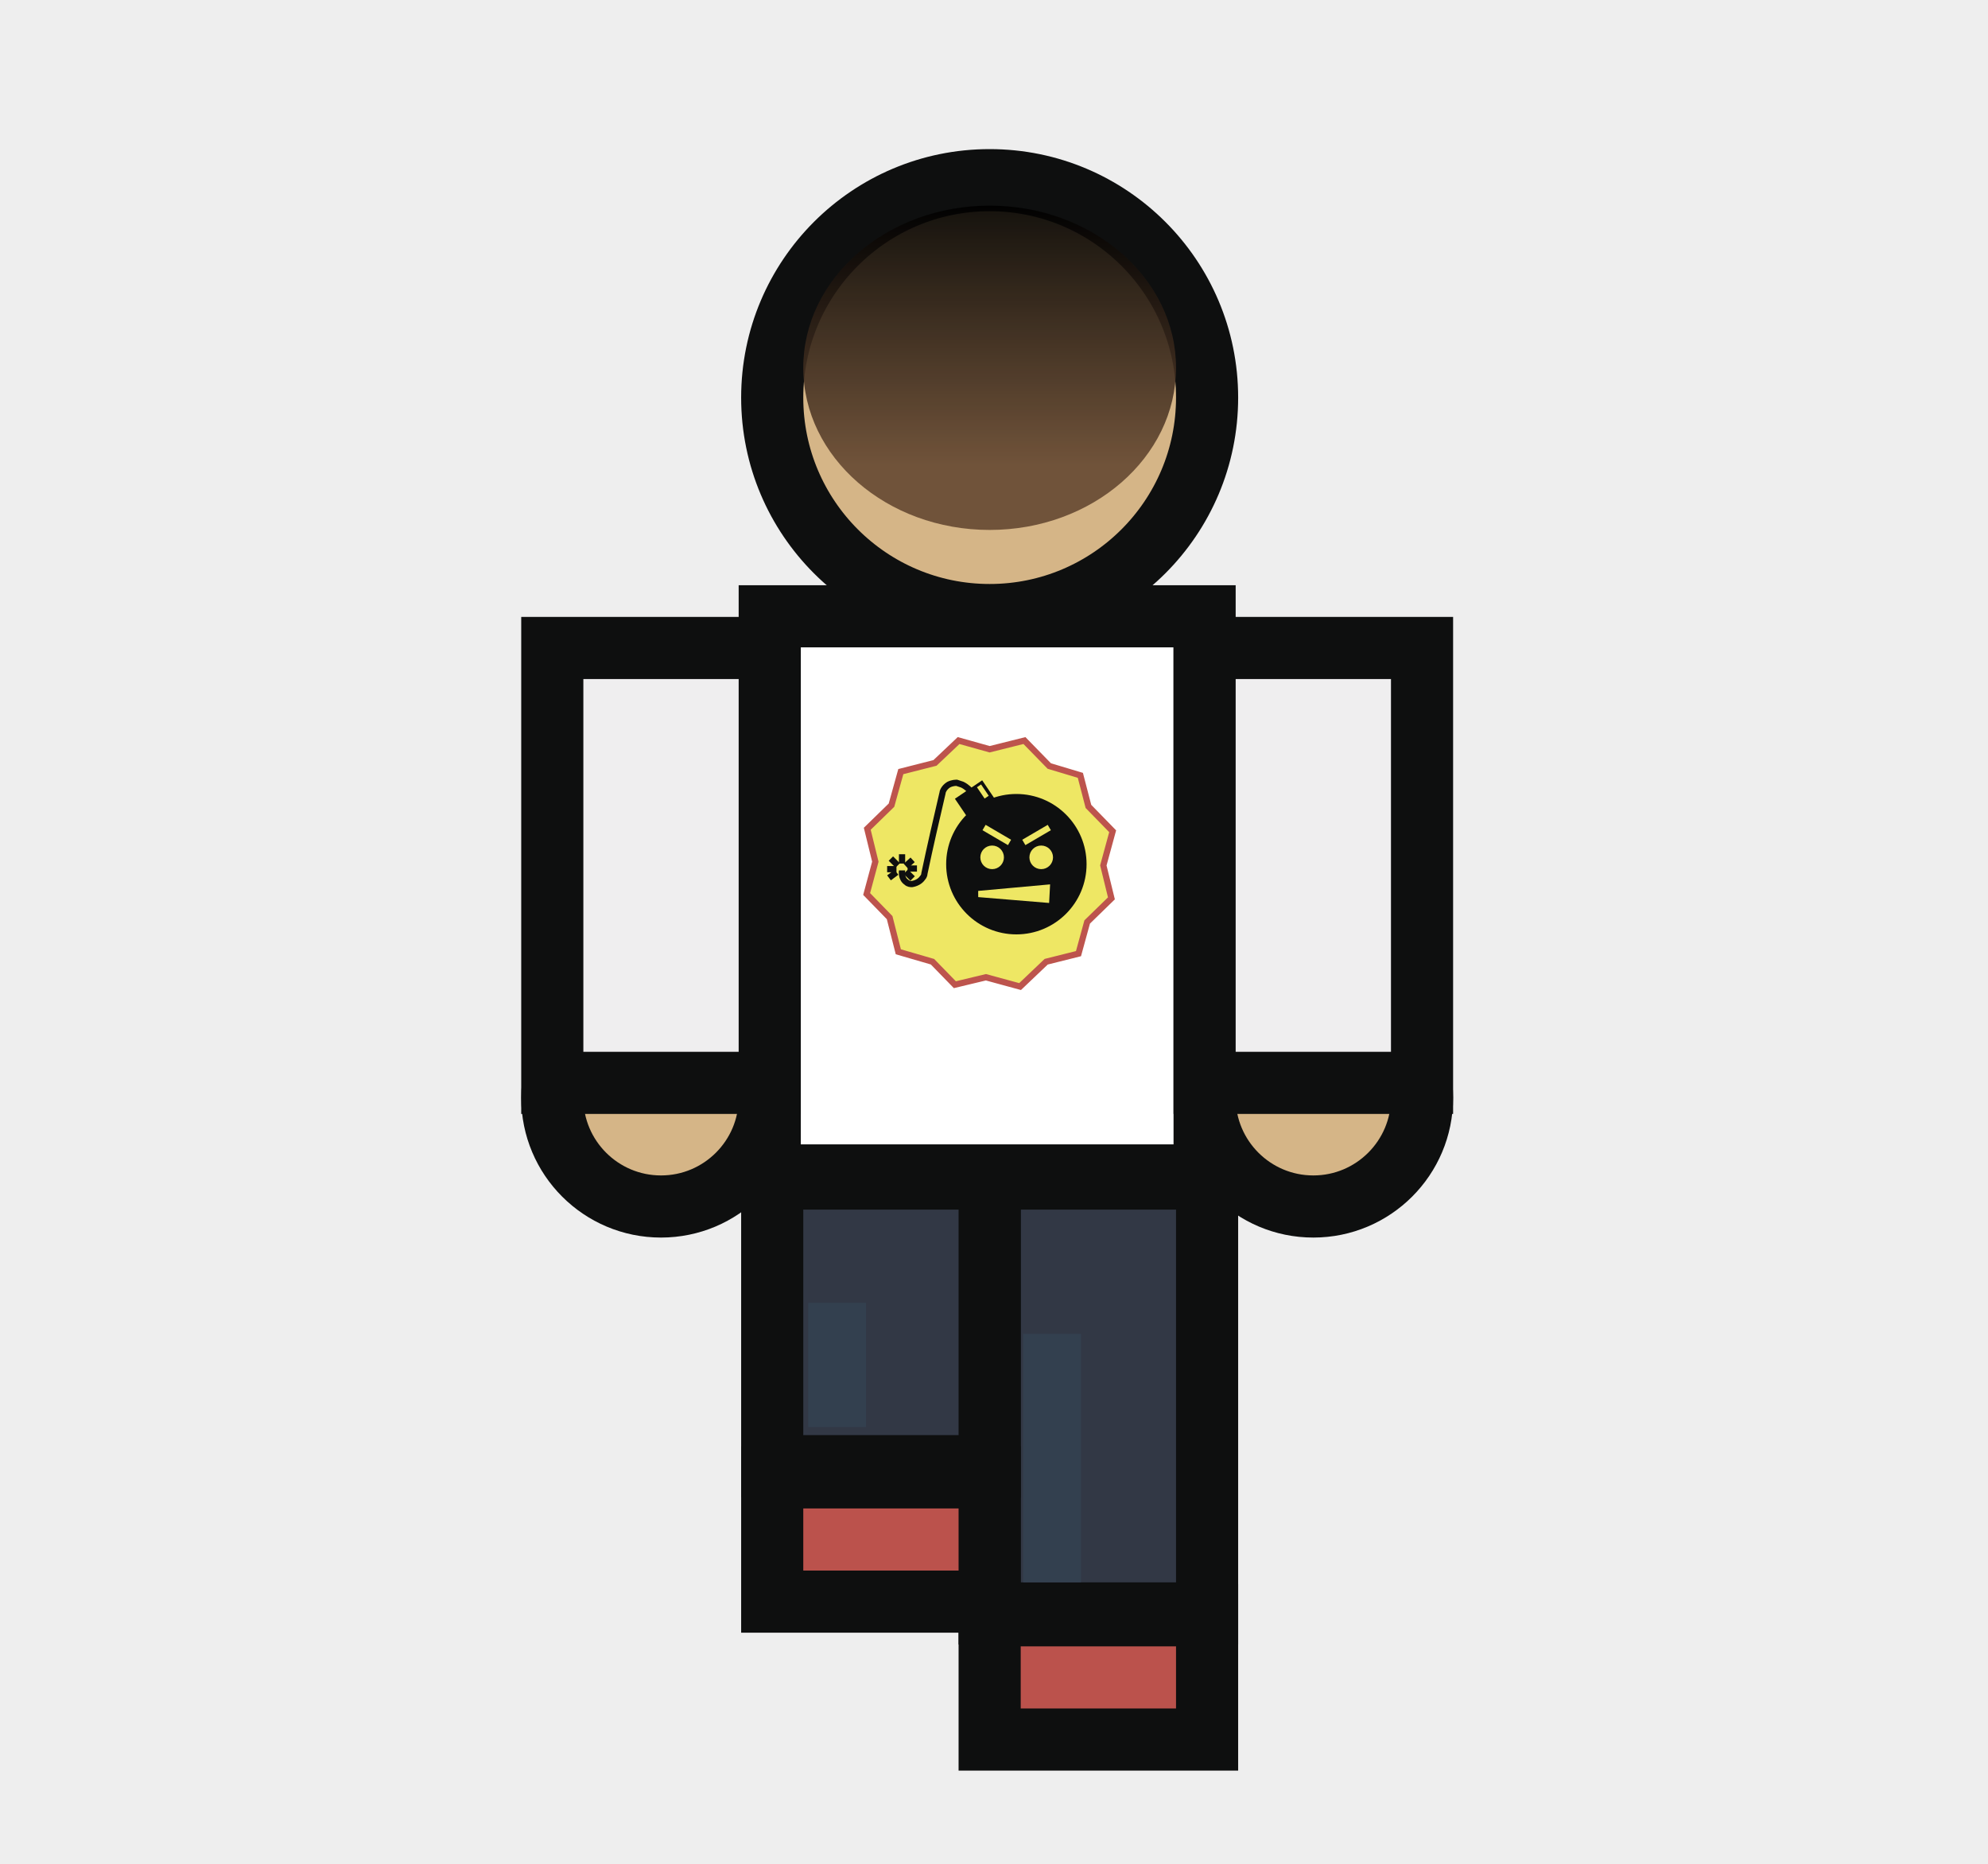
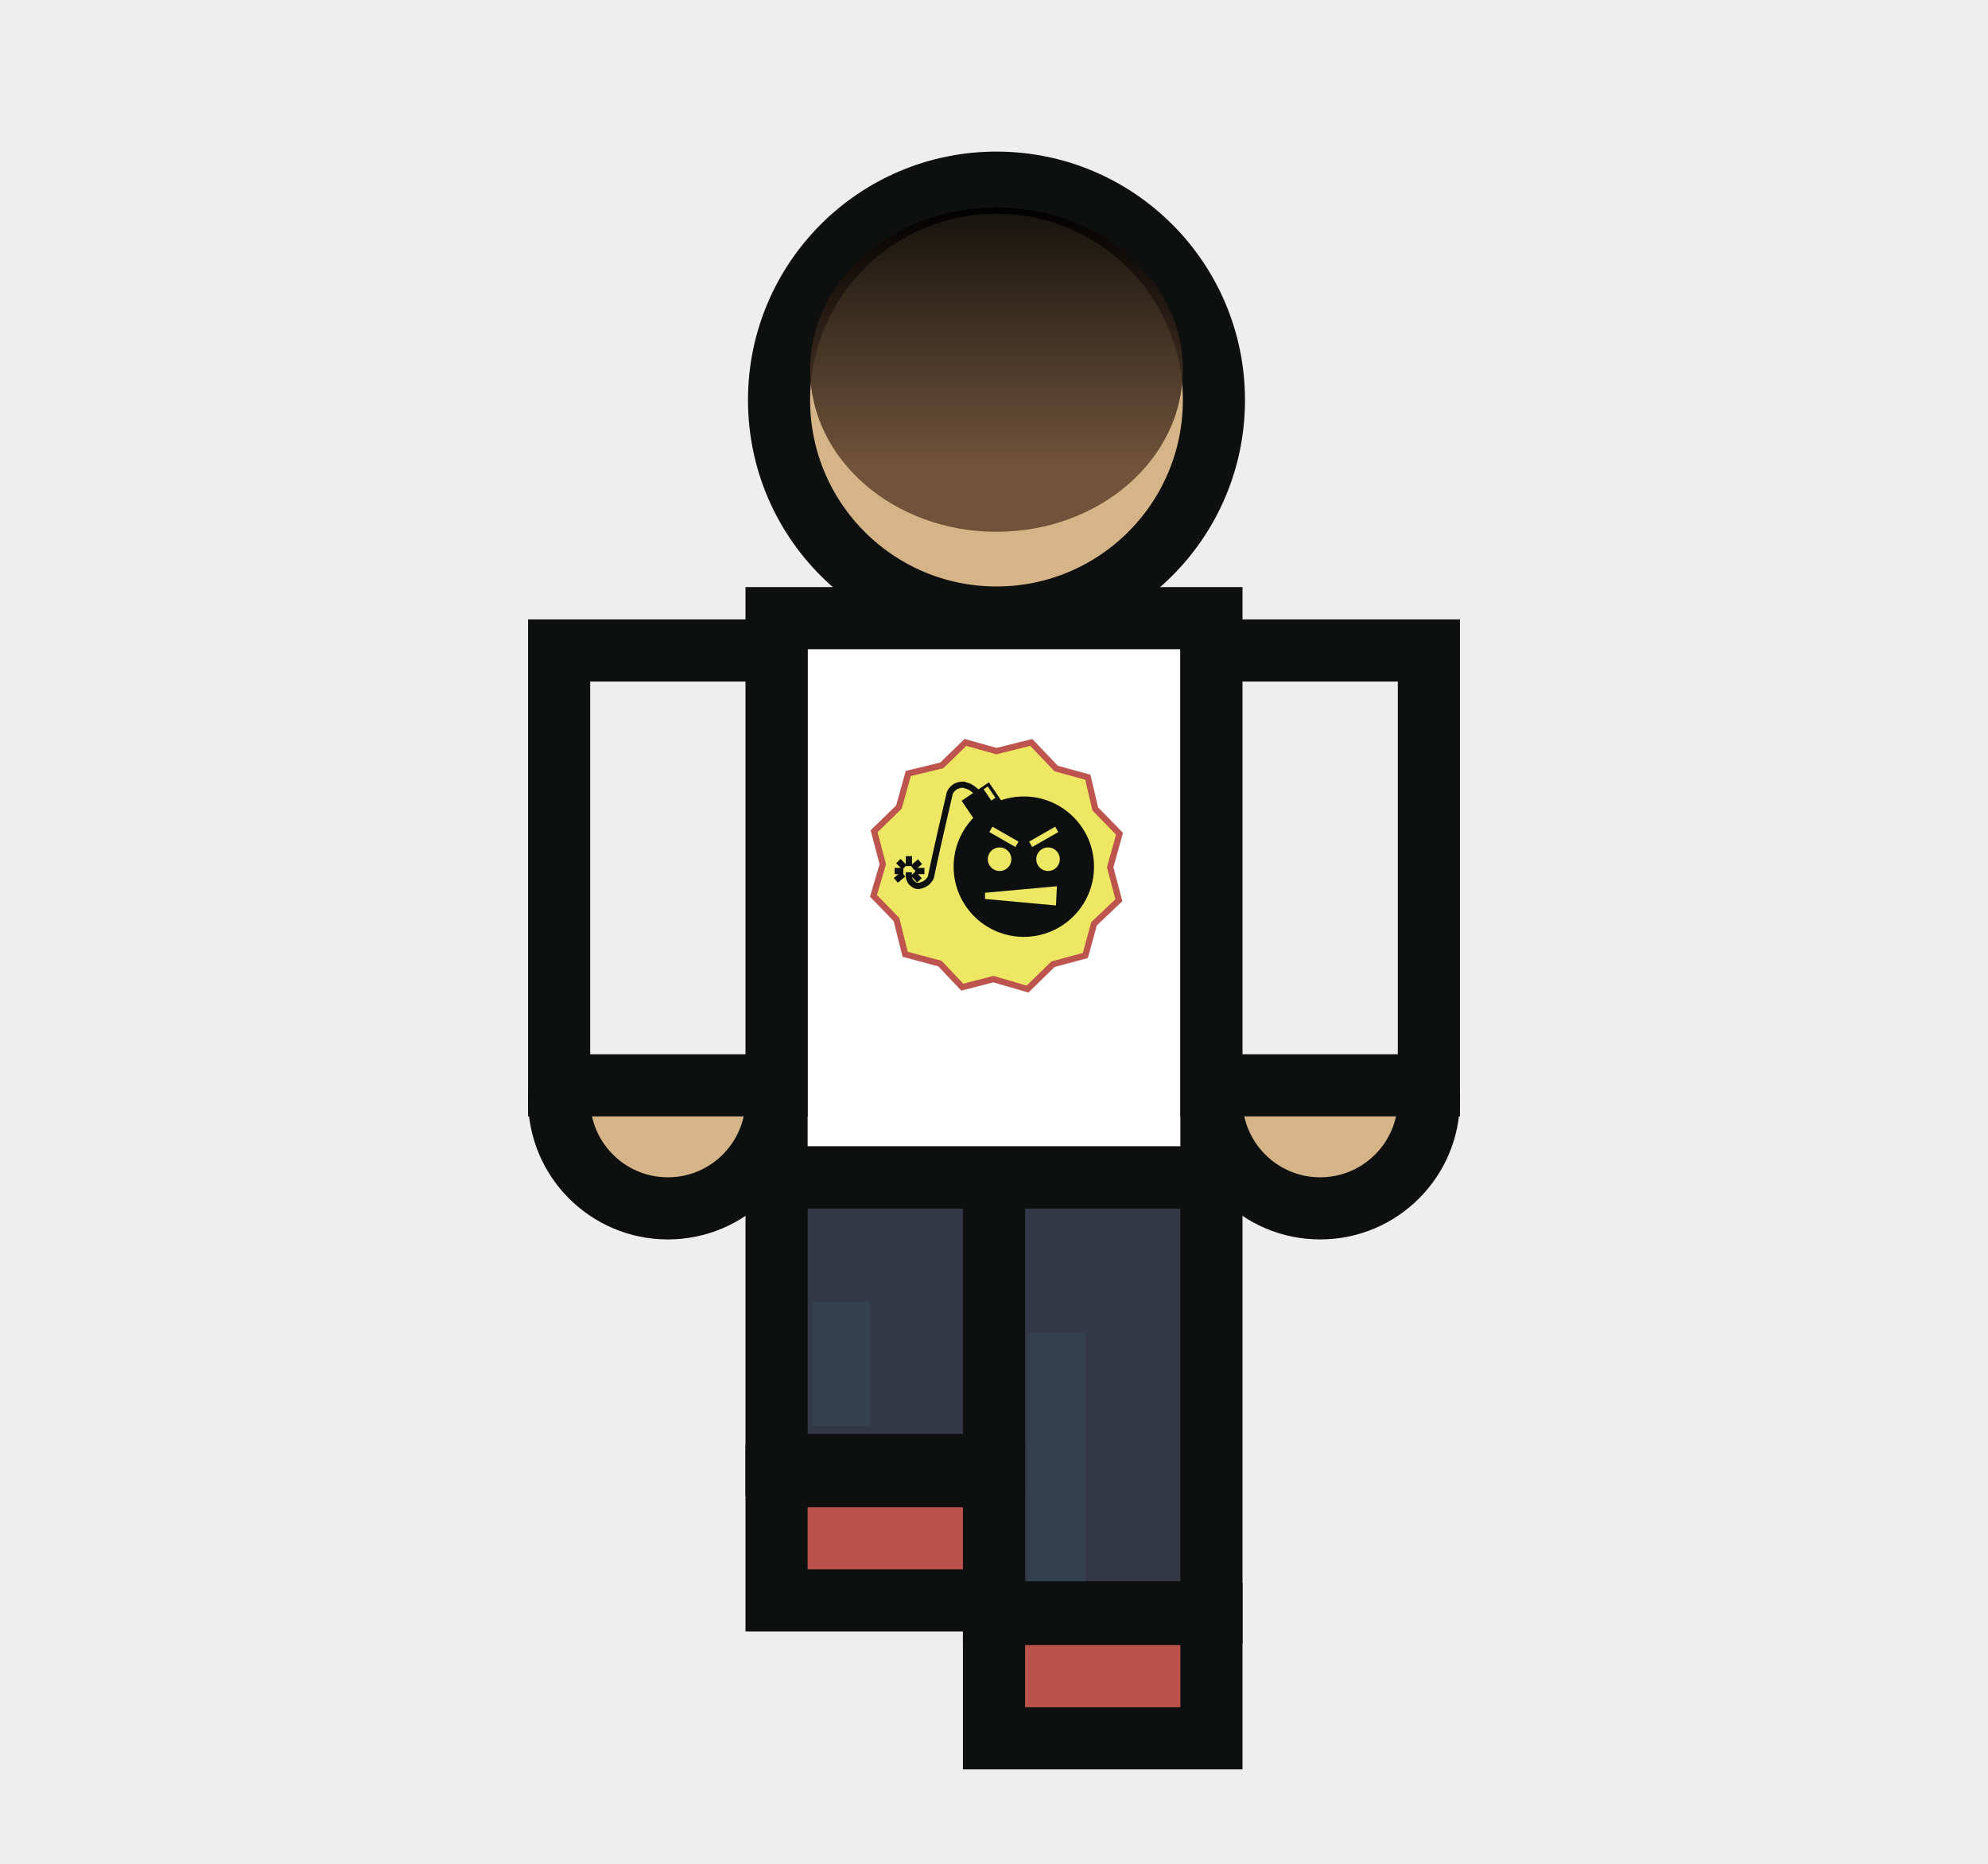
<svg xmlns="http://www.w3.org/2000/svg" version="1.1" id="Слой_1" x="0px" y="0px" viewBox="0 0 32 30" style="enable-background:new 0 0 32 30;" xml:space="preserve">
  <style type="text/css">
	.st0{opacity:0.01;fill:#1B1917;stroke:#1B1917;stroke-miterlimit:10;}
- 	.st1{fill:#BB524C;stroke:#0E0F0F;stroke-miterlimit:10;}
- 	.st2{fill:#323845;stroke:#0E0F0F;stroke-miterlimit:10;}
- 	.st3{fill:#33404F;}
- 	.st4{fill:#D5B587;stroke:#0E0F0F;stroke-miterlimit:10;}
+ 	.st1{fill:#D5B587;stroke:#0E0F0F;stroke-miterlimit:10;}
+ 	.st2{fill:#BB524C;stroke:#0E0F0F;stroke-miterlimit:10;}
+ 	.st3{fill:#323845;stroke:#0E0F0F;stroke-miterlimit:10;}
+ 	.st4{fill:#33404F;}
	.st5{opacity:0.9;fill:url(#SVGID_1_);}
	.st6{fill:#FFFFFF;stroke:#0E0F0F;stroke-miterlimit:10;}
	.st7{fill:#EEE764;stroke:#BD544D;stroke-width:0.1;stroke-miterlimit:10;}
	.st8{fill:#0E0F0F;stroke:#0E0F0F;stroke-width:0.1;stroke-miterlimit:10;}
	.st9{fill:#EEE764;stroke:#EEE764;stroke-width:0.1;stroke-miterlimit:10;}
	.st10{fill:none;stroke:#EEE764;stroke-width:0.1;stroke-miterlimit:10;}
	.st11{fill:#0E0F0F;}
	.st12{fill:#EEE764;}
	.st13{fill:none;stroke:#0E0F0F;stroke-width:0.1;stroke-miterlimit:10;}
	.st14{fill:#EFEEEF;stroke:#0E0F0F;stroke-miterlimit:10;}
</style>
  <rect x="0.5" y="0.5" class="st0" width="31" height="29" />
+   <circle class="st1" cx="10.75" cy="17.7" r="1.75" />
+   <circle class="st1" cx="21.25" cy="17.7" r="1.75" />
  <g>
-     <rect x="15.93" y="26" class="st1" width="3.5" height="2" />
-     <rect x="15.93" y="18.97" class="st2" width="3.5" height="7" />
-     <rect x="16.47" y="21.47" class="st3" width="0.93" height="4" />
+     <rect x="16" y="25.98" class="st2" width="3.5" height="2" />
+     <rect x="16" y="18.95" class="st3" width="3.5" height="7" />
+     <rect x="16.54" y="21.45" class="st4" width="0.93" height="4" />
  </g>
  <g>
-     <rect x="12.43" y="23.78" class="st1" width="3.5" height="2" />
-     <rect x="12.43" y="18.97" class="st2" width="3.5" height="4.63" />
-     <rect x="13.01" y="20.97" class="st3" width="0.93" height="2" />
+     <rect x="12.5" y="23.76" class="st2" width="3.5" height="2" />
+     <rect x="12.5" y="18.95" class="st3" width="3.5" height="4.63" />
+     <rect x="13.08" y="20.95" class="st4" width="0.93" height="2" />
  </g>
+   <circle class="st1" cx="16.04" cy="6.44" r="3.5" />
+   <linearGradient id="SVGID_1_" gradientUnits="userSpaceOnUse" x1="16.043" y1="8.56" x2="16.043" y2="3.342">
+     <stop offset="0.2" style="stop-color:#654832" />
+     <stop offset="1" style="stop-color:#000000" />
+   </linearGradient>
+   <ellipse class="st5" cx="16.04" cy="5.95" rx="3" ry="2.61" />
+   <rect x="12.5" y="9.95" class="st6" width="7" height="9" />
  <g>
-     <circle class="st4" cx="10.64" cy="17.67" r="1.75" />
-     <circle class="st4" cx="21.14" cy="17.67" r="1.75" />
-     <circle class="st4" cx="15.93" cy="6.4" r="3.5" />
-     <linearGradient id="SVGID_1_" gradientUnits="userSpaceOnUse" x1="15.93" y1="8.525" x2="15.93" y2="3.307">
-       <stop offset="0.2" style="stop-color:#654832" />
-       <stop offset="1" style="stop-color:#000000" />
-     </linearGradient>
-     <ellipse class="st5" cx="15.93" cy="5.92" rx="3" ry="2.61" />
-     <rect x="12.39" y="9.92" class="st6" width="7" height="9" />
+     <polygon class="st7" points="17.87,13.96 18.02,13.42 17.63,13.02 17.51,12.51 17,12.37 16.6,11.95 16.04,12.09 15.54,11.95    15.16,12.32 14.62,12.45 14.47,12.99 14.07,13.38 14.21,13.91 14.06,14.42 14.43,14.8 14.57,15.36 15.13,15.51 15.49,15.89    15.99,15.76 16.54,15.92 16.95,15.52 17.47,15.38 17.61,14.87 18.01,14.49  " />
    <g>
-       <polygon class="st7" points="17.76,13.93 17.91,13.38 17.52,12.98 17.39,12.48 16.89,12.33 16.49,11.92 15.93,12.06 15.43,11.92     15.05,12.28 14.5,12.42 14.35,12.96 13.96,13.34 14.09,13.87 13.95,14.39 14.32,14.77 14.46,15.32 15.01,15.48 15.37,15.85     15.87,15.73 16.42,15.88 16.84,15.48 17.36,15.35 17.5,14.84 17.89,14.46   " />
+       <g>
+         <circle class="st8" cx="16.48" cy="13.95" r="1.08" />
+         <g>
+           <g>
+             <circle class="st9" cx="16.09" cy="13.83" r="0.14" />
+             <line class="st10" x1="15.95" y1="13.35" x2="16.37" y2="13.59" />
+           </g>
+           <g>
+             <circle class="st9" cx="16.87" cy="13.83" r="0.14" />
+             <line class="st10" x1="17.01" y1="13.35" x2="16.59" y2="13.59" />
+           </g>
+         </g>
+         <polygon class="st9" points="15.86,14.42 16.96,14.32 16.95,14.52    " />
+       </g>
      <g>
        <g>
-           <circle class="st8" cx="16.36" cy="13.91" r="1.08" />
-           <g>
-             <g>
-               <circle class="st9" cx="15.97" cy="13.8" r="0.14" />
-               <line class="st10" x1="15.84" y1="13.32" x2="16.25" y2="13.56" />
-             </g>
-             <g>
-               <circle class="st9" cx="16.76" cy="13.8" r="0.14" />
-               <line class="st10" x1="16.89" y1="13.32" x2="16.48" y2="13.56" />
-             </g>
-           </g>
-           <polygon class="st9" points="15.75,14.39 16.85,14.29 16.84,14.48     " />
+           <rect x="15.54" y="12.71" transform="matrix(0.8281 -0.5605 0.5605 0.8281 -4.514 11.0743)" class="st11" width="0.53" height="0.37" />
+           <rect x="15.89" y="12.66" transform="matrix(0.8281 -0.5605 0.5605 0.8281 -4.4212 11.1266)" class="st12" width="0.08" height="0.22" />
        </g>
        <g>
-           <g>
-             <rect x="15.43" y="12.68" transform="matrix(0.8281 -0.5605 0.5605 0.8281 -4.5139 11.005)" class="st11" width="0.53" height="0.37" />
-             <rect x="15.78" y="12.63" transform="matrix(0.8281 -0.5605 0.5605 0.8281 -4.421 11.0573)" class="st12" width="0.08" height="0.22" />
-           </g>
-           <g>
-             <path class="st13" d="M14.52,14.01c0,0.01-0.02,0.13,0.07,0.19c0.03,0.03,0.07,0.03,0.09,0.03c0.06-0.01,0.13-0.04,0.17-0.1       c0.02-0.02,0.03-0.05,0.03-0.07c0.09-0.43,0.19-0.86,0.29-1.29c0-0.02,0.02-0.09,0.1-0.14c0.06-0.03,0.11-0.03,0.13-0.03       c0.03,0.01,0.06,0.02,0.09,0.03c0.08,0.04,0.12,0.09,0.15,0.12" />
-             <line class="st13" x1="14.58" y1="13.94" x2="14.69" y2="13.84" />
-             <line class="st13" x1="14.45" y1="13.93" x2="14.34" y2="13.82" />
-             <line class="st13" x1="14.43" y1="14.04" x2="14.31" y2="14.13" />
-             <line class="st13" x1="14.52" y1="13.75" x2="14.52" y2="13.9" />
-             <line class="st13" x1="14.43" y1="13.99" x2="14.28" y2="13.99" />
-             <line class="st13" x1="14.69" y1="14.14" x2="14.58" y2="14.03" />
-             <line class="st13" x1="14.76" y1="13.98" x2="14.61" y2="13.98" />
-           </g>
+           <path class="st13" d="M14.63,14.04c0,0.01-0.02,0.13,0.07,0.19c0.03,0.03,0.07,0.03,0.09,0.03c0.06-0.01,0.13-0.04,0.17-0.1      c0.02-0.02,0.03-0.05,0.03-0.07c0.09-0.43,0.19-0.86,0.29-1.29c0-0.02,0.02-0.09,0.1-0.14c0.06-0.03,0.11-0.03,0.13-0.03      c0.03,0.01,0.06,0.02,0.09,0.03c0.08,0.04,0.12,0.09,0.15,0.12" />
+           <line class="st13" x1="14.69" y1="13.97" x2="14.81" y2="13.87" />
+           <line class="st13" x1="14.56" y1="13.96" x2="14.46" y2="13.86" />
+           <line class="st13" x1="14.54" y1="14.07" x2="14.42" y2="14.17" />
+           <line class="st13" x1="14.63" y1="13.78" x2="14.63" y2="13.94" />
+           <line class="st13" x1="14.54" y1="14.02" x2="14.4" y2="14.02" />
+           <line class="st13" x1="14.8" y1="14.17" x2="14.7" y2="14.06" />
+           <line class="st13" x1="14.88" y1="14.02" x2="14.73" y2="14.02" />
        </g>
      </g>
    </g>
-     <rect x="8.89" y="10.43" class="st14" width="3.5" height="7" />
-     <rect x="19.39" y="10.43" class="st14" width="3.5" height="7" />
  </g>
+   <rect x="9" y="10.47" class="st14" width="3.5" height="7" />
+   <rect x="19.5" y="10.47" class="st14" width="3.5" height="7" />
</svg>
